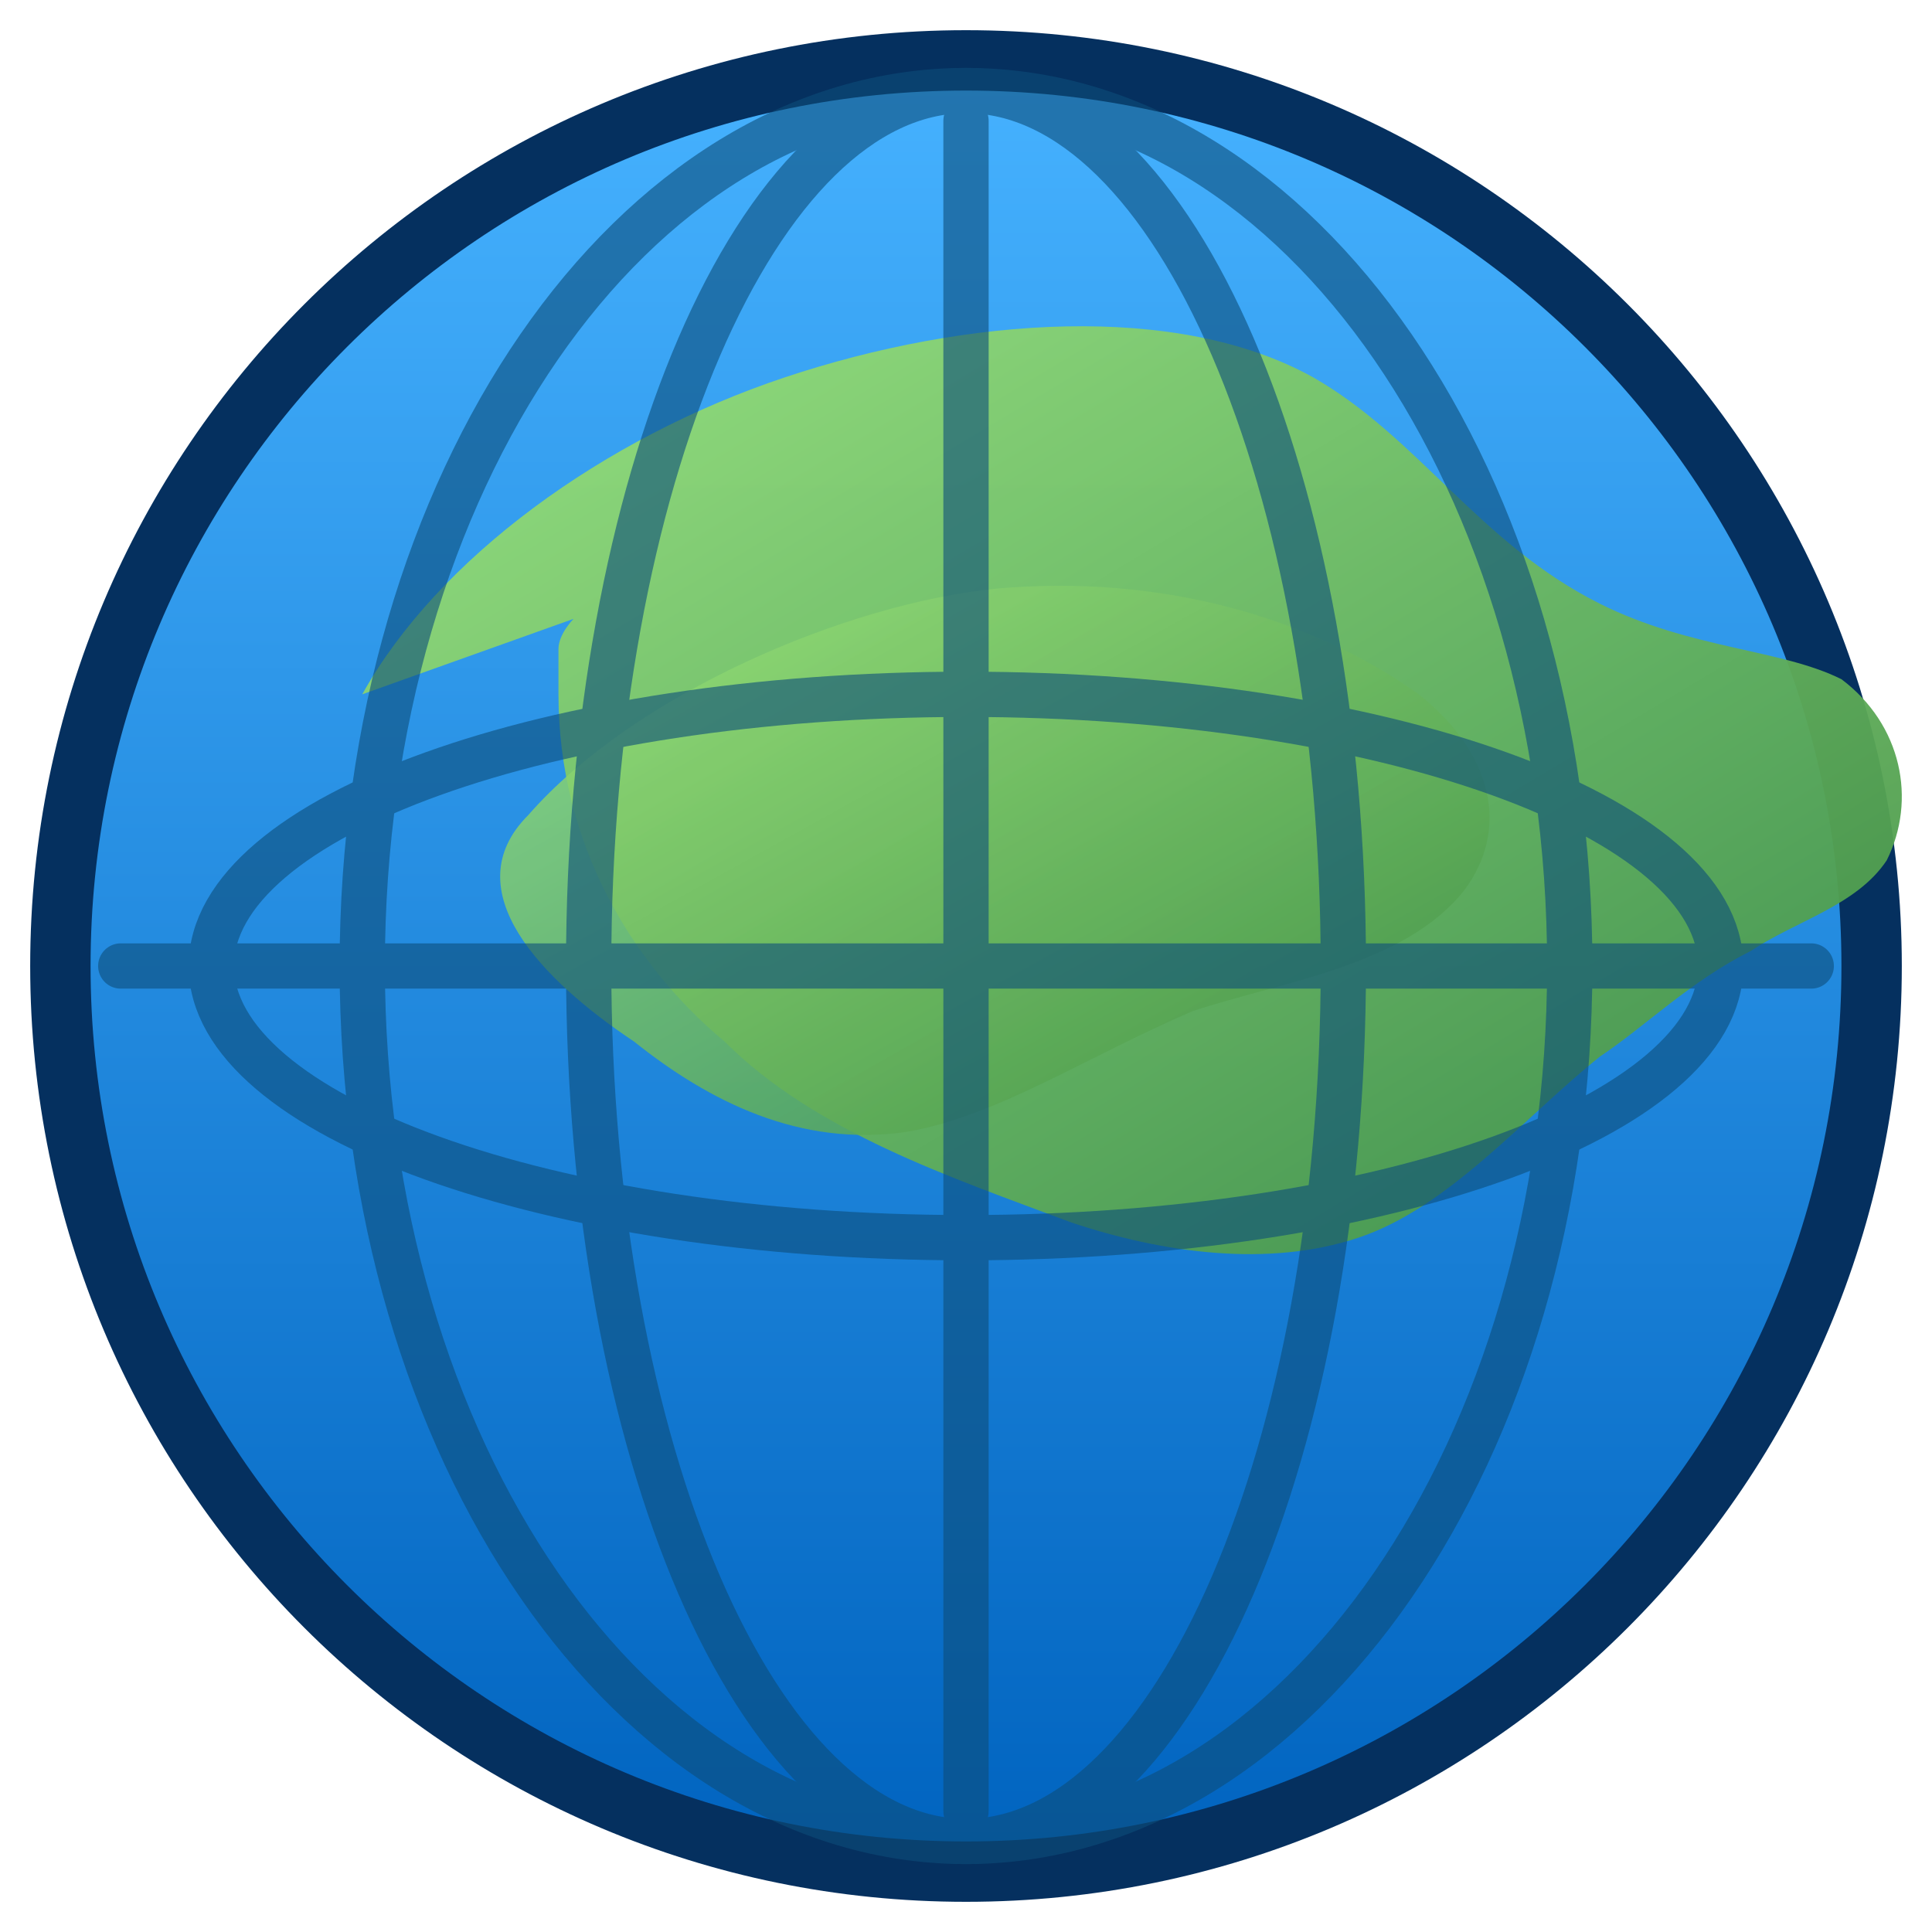
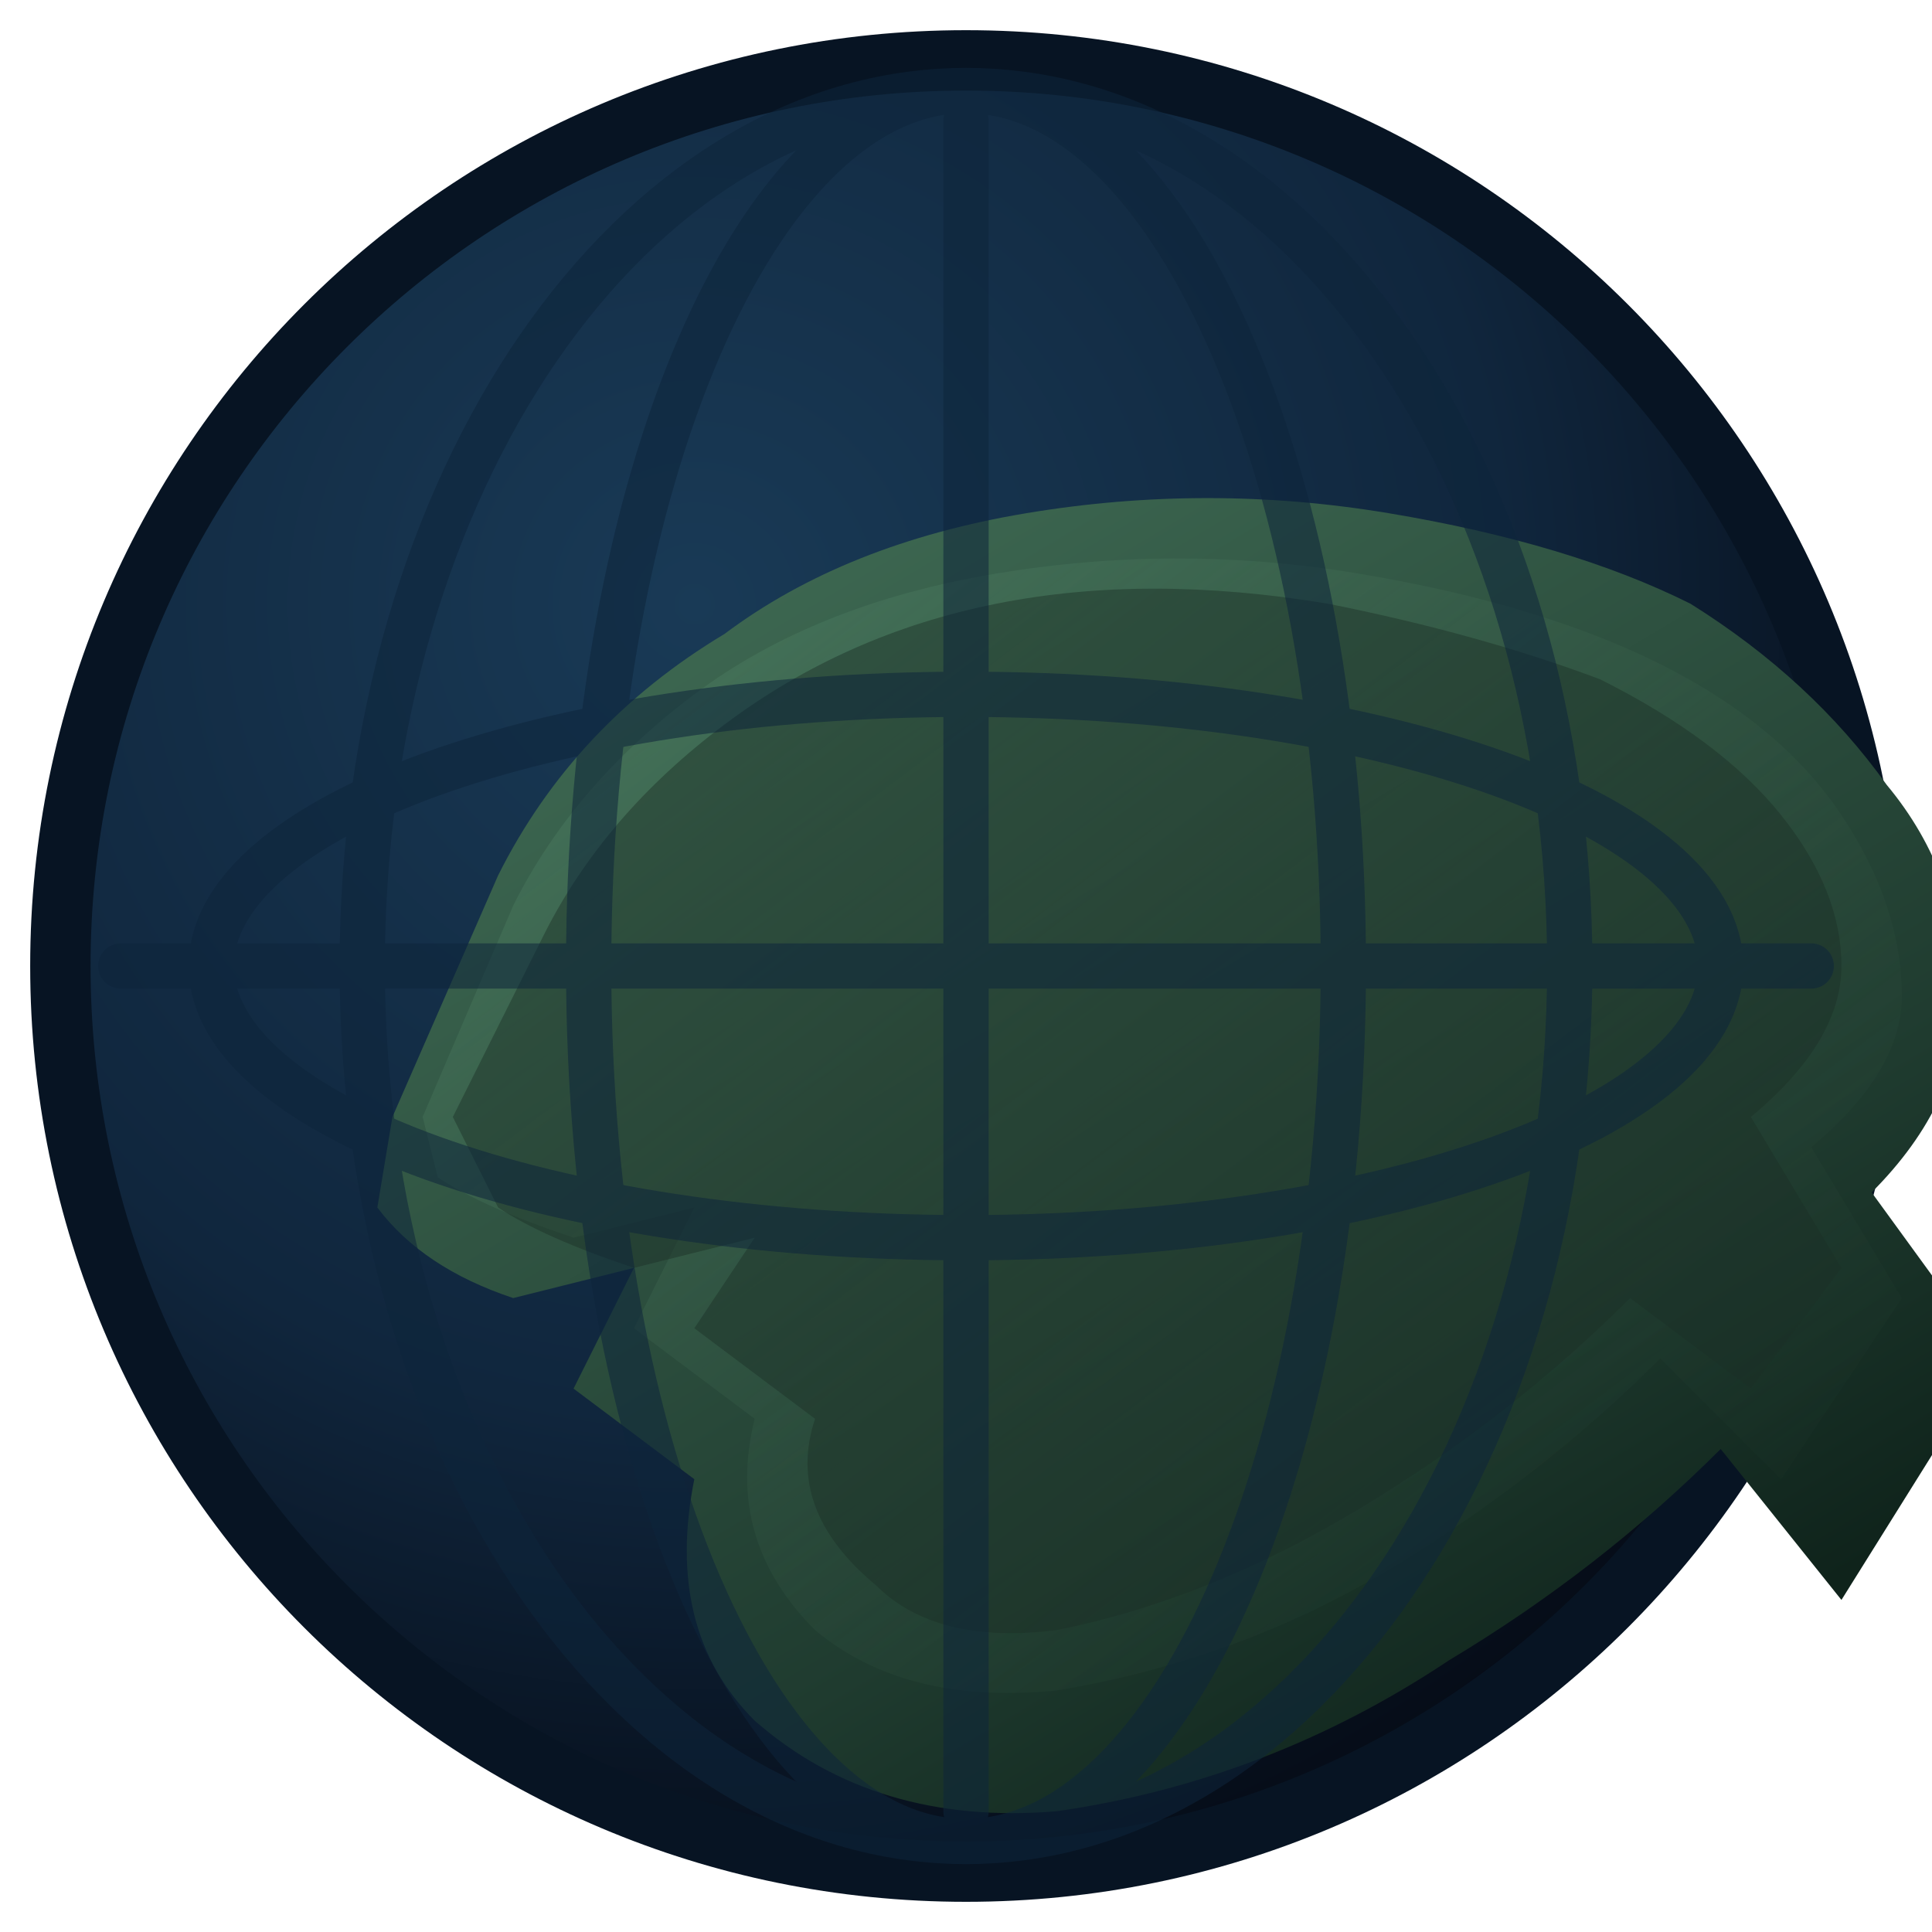
<svg xmlns="http://www.w3.org/2000/svg" viewBox="0 0 128 128" role="img" aria-labelledby="title">
  <defs>
-     <linearGradient id="ocean" x1="0%" y1="0%" x2="0%" y2="100%">
-       <stop offset="0%" stop-color="#46b2ff" />
-       <stop offset="100%" stop-color="#0063bf" />
+     <radialGradient id="ocean" cx="35%" cy="30%" r="75%">
+       <stop offset="0%" stop-color="#193a56" />
+       <stop offset="60%" stop-color="#10263d" />
+       <stop offset="100%" stop-color="#050b16" />
+     </radialGradient>
+     <linearGradient id="land" x1="20%" y1="10%" x2="80%" y2="90%">
+       <stop offset="0%" stop-color="#3c6650" />
+       <stop offset="70%" stop-color="#1f3b2f" />
+       <stop offset="100%" stop-color="#0f231b" />
    </linearGradient>
-     <linearGradient id="land" x1="0%" y1="0%" x2="100%" y2="100%">
-       <stop offset="0%" stop-color="#9be37a" />
-       <stop offset="100%" stop-color="#3f8f46" />
+     <linearGradient id="land-highlight" x1="0%" y1="0%" x2="100%" y2="100%">
+       <stop offset="0%" stop-color="#4d7f63" stop-opacity="0.8" />
+       <stop offset="100%" stop-color="#1c3328" stop-opacity="0" />
    </linearGradient>
  </defs>
-   <circle cx="64" cy="64" r="60" fill="url(#ocean)" stroke="#05305f" stroke-width="4" />
-   <path d="M24 46c5-9 16-17 28-21 12-4 26-5 35 0 7 4 11 11 19 15 6 3 12 3 16 5 4 3 5 8 3 12-2 3-6 4-9 6-4 2-7 5-10 7-5 4-10 10-16 12-6 2-13 1-19-1-8-3-17-6-23-12-6-5-11-13-11-23 0-1 0-2 0-3 0-1 1-2 1-2z" fill="url(#land)" opacity="0.95" />
-   <path d="M35 54c7-8 21-14 31-15 11-1 21 2 28 7 5 4 6 9 3 13-4 5-12 6-18 8-7 3-13 7-19 8-7 1-13-2-18-6-6-4-12-10-7-15z" fill="url(#land)" opacity="0.85" />
-   <g fill="none" stroke="#0b4d7a" stroke-width="3" stroke-linecap="round" opacity="0.6">
+   <circle cx="64" cy="64" r="60" fill="url(#ocean)" stroke="#071423" stroke-width="4" />
+   <path d="M26 74 L33 58 Q38 48 48 42 Q56 36 68 34 Q80 32 92 34 Q104 36 112 40 Q120 45 125 52 Q130 58 130 66 Q130 73 124 79 L132 90 L122 106 L114 96 Q106 104 96 110 Q84 118 70 120 Q58 121 50 114 Q44 108 46 98 L38 92 L42 84 L34 86 Q28 84 25 80 Z" fill="url(#land)" />
+   <path d="M28 74 L34 60 Q38 52 46 46 Q54 40 66 38 Q78 36 90 38 Q102 40 110 44 Q118 48 122 54 Q126 60 126 66 Q126 71 120 76 L126 86 L118 98 L110 90 Q102 98 92 104 Q82 110 70 112 Q60 113 54 108 Q48 102 50 94 L42 88 L46 80 L38 82 Q32 80 29 78 Z" fill="url(#land-highlight)" />
+   <path d="M30 74 L36 62 Q40 54 48 48 Q56 42 66 40 Q76 38 88 40 Q98 42 106 45 Q114 49 118 54 Q122 59 122 64 Q122 69 116 74 L122 84 L116 92 L108 86 Q100 94 90 100 Q80 106 70 108 Q62 109 58 105 Q52 100 54 94 L46 88 L50 82 L42 84 Q36 82 33 80 Z" fill="#1b2f25" opacity="0.45" />
+   <g fill="none" stroke="#0d243b" stroke-width="3" stroke-linecap="round" opacity="0.55">
    <ellipse cx="64" cy="64" rx="50" ry="18" />
    <ellipse cx="64" cy="64" rx="25" ry="58" />
    <ellipse cx="64" cy="64" rx="40" ry="58" />
    <line x1="64" y1="8" x2="64" y2="120" />
    <line x1="8" y1="64" x2="120" y2="64" />
  </g>
</svg>
